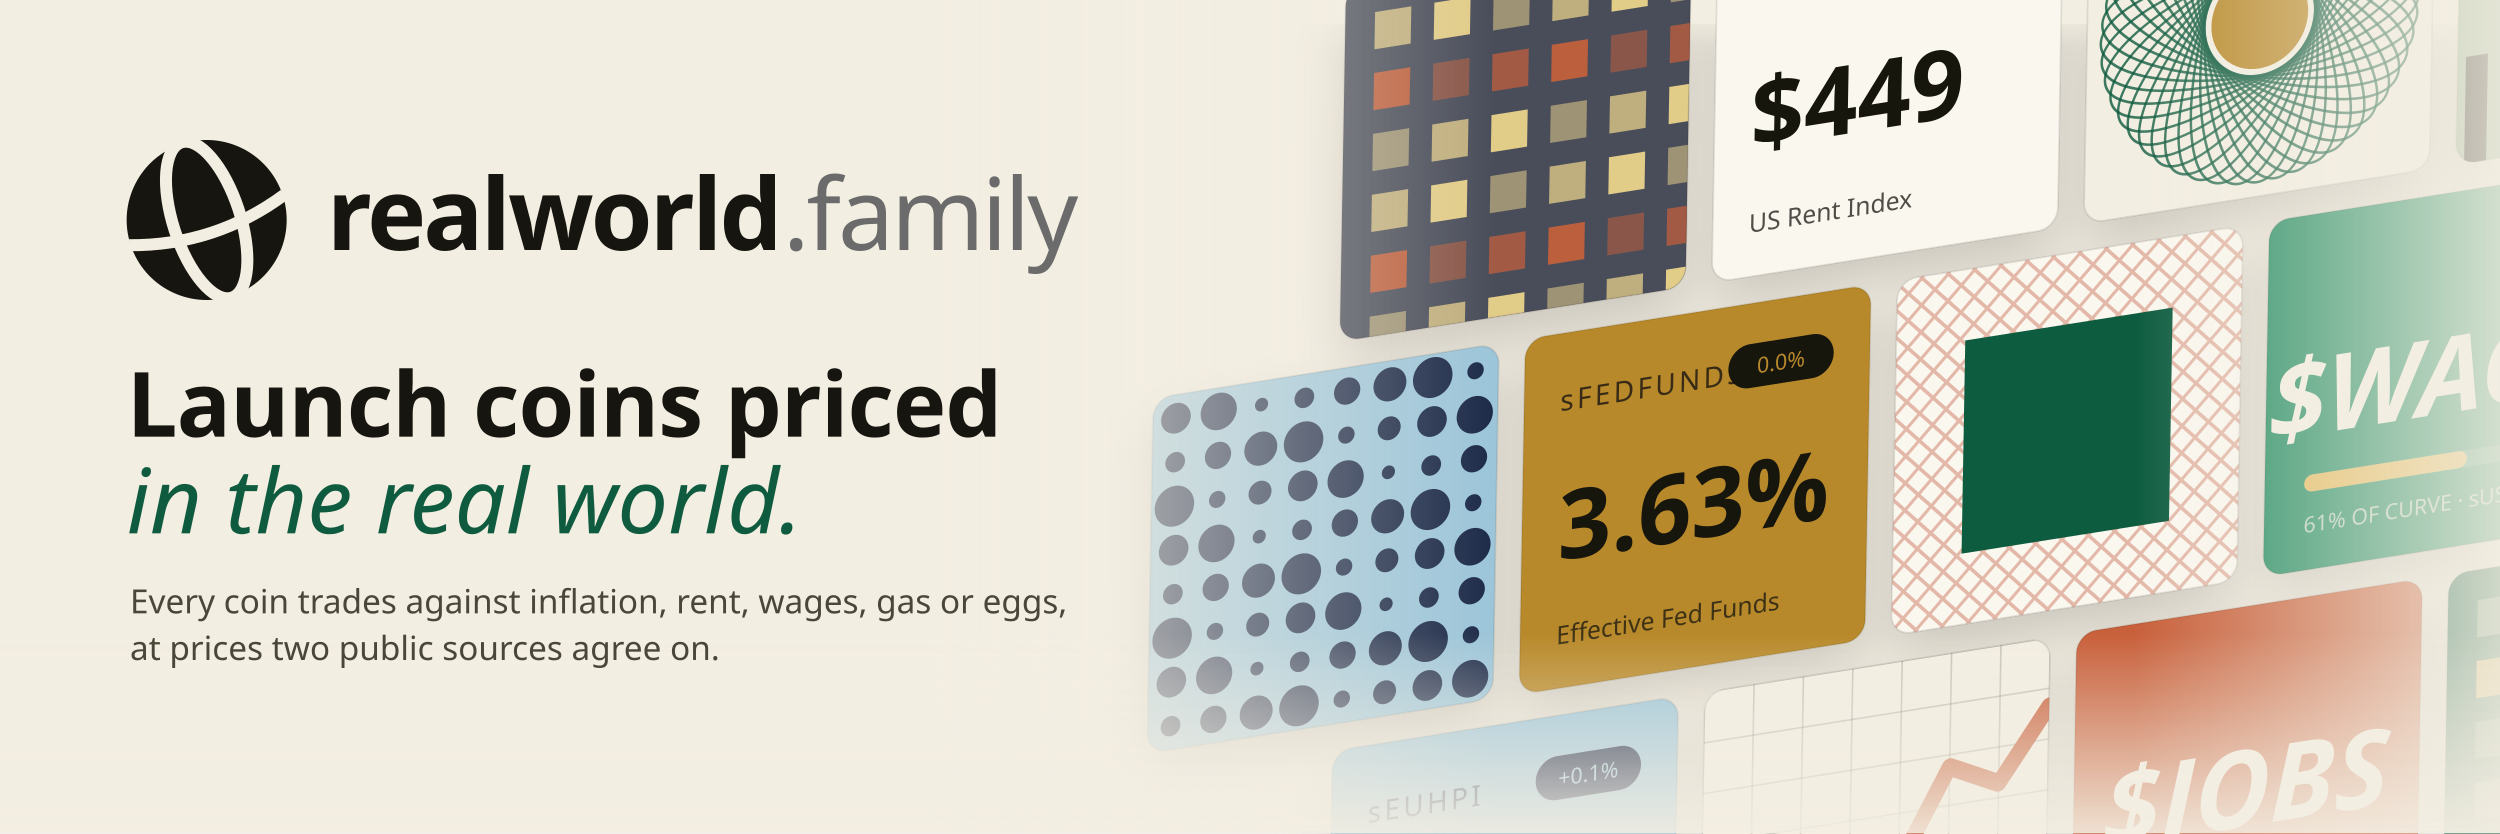
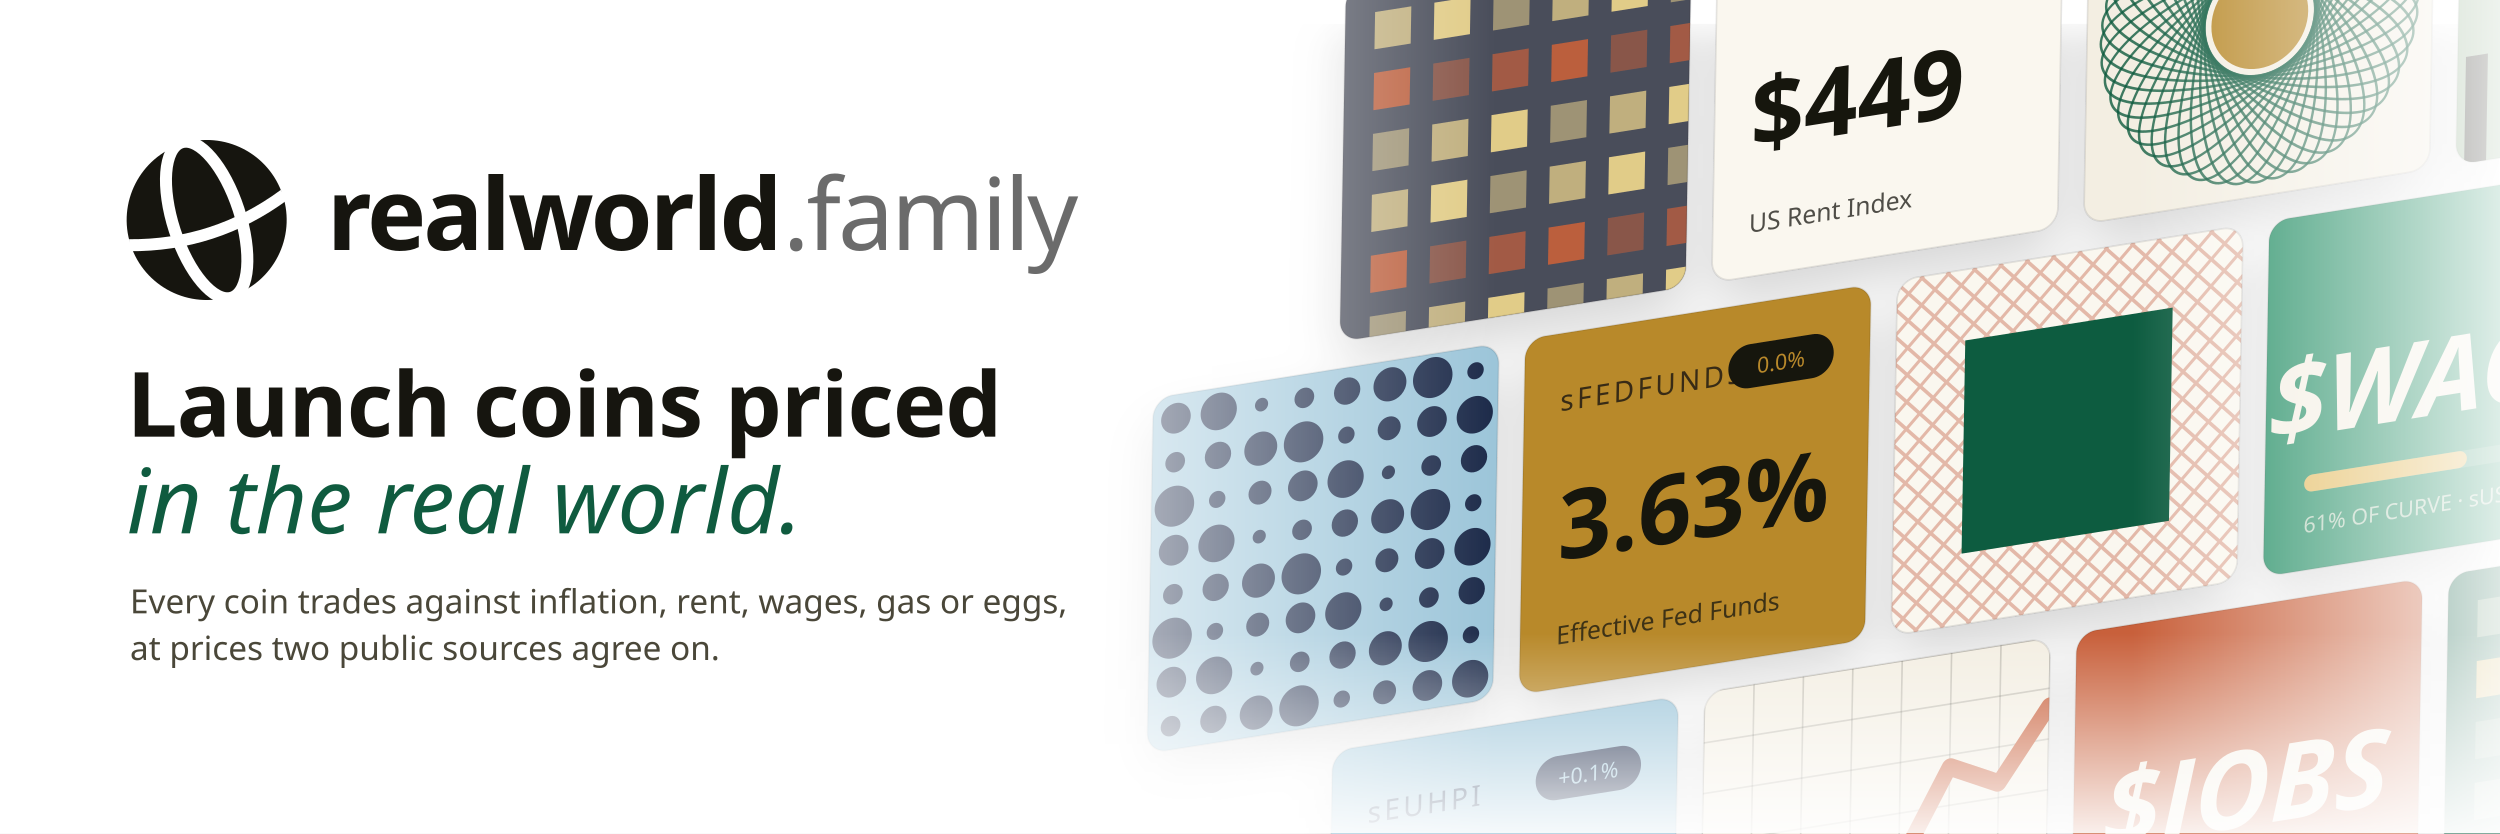
<svg xmlns="http://www.w3.org/2000/svg" width="1500" height="500" viewBox="0 0 1500 500">
  <defs>
    <linearGradient id="fadeL" x1="0" x2="1">
-       <stop offset="0" stop-color="#f3eee2" />
-       <stop offset="0.62" stop-color="#f3eee2" />
-       <stop offset="1" stop-color="#f3eee2" stop-opacity="0" />
+       <stop offset="0" stop-color="#ffffff" />
+       <stop offset="0.62" stop-color="#ffffff" />
+       <stop offset="1" stop-color="#ffffff" stop-opacity="0" />
    </linearGradient>
    <linearGradient id="fadeR" x1="0" x2="1">
-       <stop offset="0" stop-color="#f3eee2" stop-opacity="0" />
-       <stop offset="1" stop-color="#f3eee2" stop-opacity="0.85" />
+       <stop offset="0" stop-color="#ffffff" stop-opacity="0" />
+       <stop offset="1" stop-color="#ffffff" stop-opacity="0.85" />
    </linearGradient>
    <linearGradient id="fadeB" x1="0" y1="0" x2="0" y2="1">
-       <stop offset="0" stop-color="#f3eee2" stop-opacity="0" />
-       <stop offset="1" stop-color="#f3eee2" stop-opacity="0.9" />
+       <stop offset="0" stop-color="#ffffff" stop-opacity="0" />
+       <stop offset="1" stop-color="#ffffff" stop-opacity="0.9" />
    </linearGradient>
    <filter id="soft" x="-10%" y="-10%" width="120%" height="130%">
      <feDropShadow dx="0" dy="14" stdDeviation="16" flood-color="#000" flood-opacity="0.16" />
    </filter>
  </defs>
-   <rect width="1500" height="500" fill="#f3eee2" />
+   <rect width="1500" height="500" fill="#ffffff" />
  <g transform="translate(700 -220) rotate(-9) skewX(-10)" filter="url(#soft)">
    <g transform="translate(0 0)">
      <clipPath id="g1">
        <rect width="210" height="210" rx="12" />
      </clipPath>
      <g clip-path="url(#g1)">
        <rect width="210" height="210" fill="#1b2a4a" />
        <line x1="0" y1="0" x2="0" y2="210" stroke="#9cc5d9" stroke-opacity="0.18" />
        <line x1="30" y1="0" x2="30" y2="210" stroke="#9cc5d9" stroke-opacity="0.18" />
        <line x1="60" y1="0" x2="60" y2="210" stroke="#9cc5d9" stroke-opacity="0.18" />
        <line x1="90" y1="0" x2="90" y2="210" stroke="#9cc5d9" stroke-opacity="0.18" />
        <line x1="120" y1="0" x2="120" y2="210" stroke="#9cc5d9" stroke-opacity="0.18" />
        <line x1="150" y1="0" x2="150" y2="210" stroke="#9cc5d9" stroke-opacity="0.18" />
        <line x1="180" y1="0" x2="180" y2="210" stroke="#9cc5d9" stroke-opacity="0.18" />
        <line x1="210" y1="0" x2="210" y2="210" stroke="#9cc5d9" stroke-opacity="0.18" />
        <line x1="0" y1="0" x2="210" y2="0" stroke="#9cc5d9" stroke-opacity="0.18" />
        <line x1="0" y1="30" x2="210" y2="30" stroke="#9cc5d9" stroke-opacity="0.18" />
        <line x1="0" y1="60" x2="210" y2="60" stroke="#9cc5d9" stroke-opacity="0.18" />
        <line x1="0" y1="90" x2="210" y2="90" stroke="#9cc5d9" stroke-opacity="0.18" />
        <line x1="0" y1="120" x2="210" y2="120" stroke="#9cc5d9" stroke-opacity="0.18" />
        <line x1="0" y1="150" x2="210" y2="150" stroke="#9cc5d9" stroke-opacity="0.18" />
        <line x1="0" y1="180" x2="210" y2="180" stroke="#9cc5d9" stroke-opacity="0.18" />
        <line x1="0" y1="210" x2="210" y2="210" stroke="#9cc5d9" stroke-opacity="0.18" />
        <polyline points="0,192.15 30,129.675 60,156.45 90,102.9 120,120.75 150,67.2 180,81.48 210,40.425" fill="none" stroke="#e2b859" stroke-width="10" stroke-linejoin="round" stroke-linecap="round" />
      </g>
      <rect width="210" height="210" rx="12" fill="none" stroke="#000" stroke-opacity="0.1" />
    </g>
    <g transform="translate(226 0)">
      <clipPath id="g2">
        <rect width="210" height="210" rx="12" />
      </clipPath>
      <g clip-path="url(#g2)">
        <rect width="210" height="210" fill="#f3eee2" />
        <ellipse cx="43.846" cy="30" rx="16" ry="21" fill="#faf7ef" stroke="#b8892a" stroke-width="3" />
        <ellipse cx="91.846" cy="30" rx="16" ry="21" fill="#faf7ef" stroke="#b8892a" stroke-width="3" />
        <ellipse cx="139.846" cy="30" rx="16" ry="21" fill="#faf7ef" stroke="#b8892a" stroke-width="3" />
        <ellipse cx="187.846" cy="30" rx="16" ry="21" fill="#faf7ef" stroke="#b8892a" stroke-width="3" />
        <ellipse cx="67.846" cy="82" rx="16" ry="21" fill="#faf7ef" stroke="#b8892a" stroke-width="3" />
        <ellipse cx="115.846" cy="82" rx="16" ry="21" fill="#faf7ef" stroke="#b8892a" stroke-width="3" />
        <ellipse cx="163.846" cy="82" rx="16" ry="21" fill="#faf7ef" stroke="#b8892a" stroke-width="3" />
        <ellipse cx="211.846" cy="82" rx="16" ry="21" fill="#faf7ef" stroke="#b8892a" stroke-width="3" />
        <ellipse cx="43.846" cy="134" rx="16" ry="21" fill="#faf7ef" stroke="#b8892a" stroke-width="3" />
        <ellipse cx="91.846" cy="134" rx="16" ry="21" fill="#faf7ef" stroke="#b8892a" stroke-width="3" />
        <ellipse cx="139.846" cy="134" rx="16" ry="21" fill="#faf7ef" stroke="#b8892a" stroke-width="3" />
        <ellipse cx="187.846" cy="134" rx="16" ry="21" fill="#faf7ef" stroke="#b8892a" stroke-width="3" />
        <ellipse cx="67.846" cy="186" rx="16" ry="21" fill="#faf7ef" stroke="#b8892a" stroke-width="3" />
        <ellipse cx="115.846" cy="186" rx="16" ry="21" fill="#faf7ef" stroke="#b8892a" stroke-width="3" />
        <ellipse cx="163.846" cy="186" rx="16" ry="21" fill="#faf7ef" stroke="#b8892a" stroke-width="3" />
        <ellipse cx="211.846" cy="186" rx="16" ry="21" fill="#faf7ef" stroke="#b8892a" stroke-width="3" />
      </g>
      <rect width="210" height="210" rx="12" fill="none" stroke="#000" stroke-opacity="0.1" />
    </g>
    <g transform="translate(452 0)">
      <clipPath id="g3">
        <rect width="210" height="210" rx="12" />
      </clipPath>
      <g clip-path="url(#g3)">
        <rect width="210" height="210" fill="#16150f" />
        <text x="22" y="46" font-family="IBM Plex Mono" font-size="17" letter-spacing="2" fill="#f3eee2" opacity="0.8">sUSEGGS</text>
        <text x="22" y="134.4" font-family="Fraunces" font-size="56.7" font-weight="600" fill="#f3eee2">$2.27</text>
        <text x="22" y="184" font-family="IBM Plex Sans" font-size="15" fill="#f3eee2" opacity="0.75">US Eggs, per dozen</text>
        <rect x="124" y="24" width="64" height="26" rx="13" fill="#1f8a5f" />
        <text x="156" y="42" text-anchor="middle" font-family="IBM Plex Mono" font-size="13" font-weight="500" fill="#16150f">+3.8%</text>
      </g>
      <rect width="210" height="210" rx="12" fill="none" stroke="#000" stroke-opacity="0.1" />
    </g>
    <g transform="translate(678 0)">
      <clipPath id="g4">
        <rect width="210" height="210" rx="12" />
      </clipPath>
      <g clip-path="url(#g4)">
        <rect width="210" height="210" fill="#c8603a" />
        <line x1="-210" y1="0" x2="0" y2="210" stroke="#e3b8a8" stroke-width="9" />
        <line x1="-188" y1="0" x2="22" y2="210" stroke="#e3b8a8" stroke-width="9" />
        <line x1="-166" y1="0" x2="44" y2="210" stroke="#e3b8a8" stroke-width="9" />
        <line x1="-144" y1="0" x2="66" y2="210" stroke="#e3b8a8" stroke-width="9" />
        <line x1="-122" y1="0" x2="88" y2="210" stroke="#e3b8a8" stroke-width="9" />
        <line x1="-100" y1="0" x2="110" y2="210" stroke="#e3b8a8" stroke-width="9" />
        <line x1="-78" y1="0" x2="132" y2="210" stroke="#e3b8a8" stroke-width="9" />
        <line x1="-56" y1="0" x2="154" y2="210" stroke="#e3b8a8" stroke-width="9" />
        <line x1="-34" y1="0" x2="176" y2="210" stroke="#e3b8a8" stroke-width="9" />
        <line x1="-12" y1="0" x2="198" y2="210" stroke="#e3b8a8" stroke-width="9" />
        <line x1="10" y1="0" x2="220" y2="210" stroke="#e3b8a8" stroke-width="9" />
        <line x1="32" y1="0" x2="242" y2="210" stroke="#e3b8a8" stroke-width="9" />
        <line x1="54" y1="0" x2="264" y2="210" stroke="#e3b8a8" stroke-width="9" />
        <line x1="76" y1="0" x2="286" y2="210" stroke="#e3b8a8" stroke-width="9" />
        <line x1="98" y1="0" x2="308" y2="210" stroke="#e3b8a8" stroke-width="9" />
        <line x1="120" y1="0" x2="330" y2="210" stroke="#e3b8a8" stroke-width="9" />
        <line x1="142" y1="0" x2="352" y2="210" stroke="#e3b8a8" stroke-width="9" />
        <line x1="164" y1="0" x2="374" y2="210" stroke="#e3b8a8" stroke-width="9" />
        <line x1="186" y1="0" x2="396" y2="210" stroke="#e3b8a8" stroke-width="9" />
        <line x1="208" y1="0" x2="418" y2="210" stroke="#e3b8a8" stroke-width="9" />
        <line x1="230" y1="0" x2="440" y2="210" stroke="#e3b8a8" stroke-width="9" />
        <line x1="252" y1="0" x2="462" y2="210" stroke="#e3b8a8" stroke-width="9" />
        <line x1="274" y1="0" x2="484" y2="210" stroke="#e3b8a8" stroke-width="9" />
        <line x1="296" y1="0" x2="506" y2="210" stroke="#e3b8a8" stroke-width="9" />
        <line x1="318" y1="0" x2="528" y2="210" stroke="#e3b8a8" stroke-width="9" />
        <line x1="340" y1="0" x2="550" y2="210" stroke="#e3b8a8" stroke-width="9" />
        <line x1="362" y1="0" x2="572" y2="210" stroke="#e3b8a8" stroke-width="9" />
        <line x1="384" y1="0" x2="594" y2="210" stroke="#e3b8a8" stroke-width="9" />
        <line x1="406" y1="0" x2="616" y2="210" stroke="#e3b8a8" stroke-width="9" />
        <circle cx="147" cy="73.5" r="42" fill="#16150f" />
      </g>
      <rect width="210" height="210" rx="12" fill="none" stroke="#000" stroke-opacity="0.1" />
    </g>
    <g transform="translate(904 0)">
      <clipPath id="g5">
        <rect width="210" height="210" rx="12" />
      </clipPath>
      <g clip-path="url(#g5)">
        <rect width="210" height="210" fill="#e2b859" />
        <text x="105" y="130.2" text-anchor="middle" font-family="Fraunces" font-size="63" font-weight="600" font-style="italic" fill="#16150f">$EGGS</text>
        <rect x="24" y="154" width="162" height="10" rx="5" fill="#16150f" opacity="0.2" />
        <rect x="24" y="154" width="134.46" height="10" rx="5" fill="#0f5b3f" />
        <text x="24" y="188" font-family="IBM Plex Mono" font-size="13" fill="#16150f" opacity="0.7">83% OF CURVE · sUSEGGS</text>
      </g>
      <rect width="210" height="210" rx="12" fill="none" stroke="#000" stroke-opacity="0.1" />
    </g>
    <g transform="translate(113 226)">
      <clipPath id="g6">
        <rect width="210" height="210" rx="12" />
      </clipPath>
      <g clip-path="url(#g6)">
        <rect width="210" height="210" fill="#4a4d5a" />
        <rect x="18" y="18" width="22" height="22" fill="#f2d98d" opacity="0.7" />
        <rect x="54" y="18" width="22" height="22" fill="#f2d98d" opacity="0.9" />
        <rect x="90" y="18" width="22" height="22" fill="#f2d98d" opacity="0.5" />
        <rect x="126" y="18" width="22" height="22" fill="#f2d98d" opacity="0.7" />
        <rect x="162" y="18" width="22" height="22" fill="#f2d98d" opacity="0.9" />
        <rect x="198" y="18" width="22" height="22" fill="#f2d98d" opacity="0.5" />
        <rect x="18" y="54" width="22" height="22" fill="#c8603a" opacity="0.9" />
        <rect x="54" y="54" width="22" height="22" fill="#c8603a" opacity="0.5" />
        <rect x="90" y="54" width="22" height="22" fill="#c8603a" opacity="0.7" />
        <rect x="126" y="54" width="22" height="22" fill="#c8603a" opacity="0.9" />
        <rect x="162" y="54" width="22" height="22" fill="#c8603a" opacity="0.5" />
        <rect x="198" y="54" width="22" height="22" fill="#c8603a" opacity="0.7" />
        <rect x="18" y="90" width="22" height="22" fill="#f2d98d" opacity="0.5" />
        <rect x="54" y="90" width="22" height="22" fill="#f2d98d" opacity="0.7" />
        <rect x="90" y="90" width="22" height="22" fill="#f2d98d" opacity="0.9" />
        <rect x="126" y="90" width="22" height="22" fill="#f2d98d" opacity="0.5" />
        <rect x="162" y="90" width="22" height="22" fill="#f2d98d" opacity="0.7" />
        <rect x="198" y="90" width="22" height="22" fill="#f2d98d" opacity="0.9" />
        <rect x="18" y="126" width="22" height="22" fill="#f2d98d" opacity="0.7" />
        <rect x="54" y="126" width="22" height="22" fill="#f2d98d" opacity="0.9" />
        <rect x="90" y="126" width="22" height="22" fill="#f2d98d" opacity="0.5" />
        <rect x="126" y="126" width="22" height="22" fill="#f2d98d" opacity="0.7" />
        <rect x="162" y="126" width="22" height="22" fill="#f2d98d" opacity="0.9" />
        <rect x="198" y="126" width="22" height="22" fill="#f2d98d" opacity="0.5" />
        <rect x="18" y="162" width="22" height="22" fill="#c8603a" opacity="0.9" />
        <rect x="54" y="162" width="22" height="22" fill="#c8603a" opacity="0.5" />
        <rect x="90" y="162" width="22" height="22" fill="#c8603a" opacity="0.7" />
        <rect x="126" y="162" width="22" height="22" fill="#c8603a" opacity="0.9" />
        <rect x="162" y="162" width="22" height="22" fill="#c8603a" opacity="0.5" />
        <rect x="198" y="162" width="22" height="22" fill="#c8603a" opacity="0.7" />
        <rect x="18" y="198" width="22" height="22" fill="#f2d98d" opacity="0.5" />
        <rect x="54" y="198" width="22" height="22" fill="#f2d98d" opacity="0.7" />
        <rect x="90" y="198" width="22" height="22" fill="#f2d98d" opacity="0.9" />
        <rect x="126" y="198" width="22" height="22" fill="#f2d98d" opacity="0.5" />
        <rect x="162" y="198" width="22" height="22" fill="#f2d98d" opacity="0.7" />
        <rect x="198" y="198" width="22" height="22" fill="#f2d98d" opacity="0.9" />
      </g>
      <rect width="210" height="210" rx="12" fill="none" stroke="#000" stroke-opacity="0.1" />
    </g>
    <g transform="translate(339 226)">
      <clipPath id="g7">
        <rect width="210" height="210" rx="12" />
      </clipPath>
      <g clip-path="url(#g7)">
        <rect width="210" height="210" fill="#faf7ef" />
        <text x="22" y="46" font-family="IBM Plex Mono" font-size="17" letter-spacing="2" fill="#16150f" opacity="0.8">sUSRENT</text>
        <text x="22" y="134.4" font-family="Fraunces" font-size="56.7" font-weight="600" fill="#16150f">$449</text>
        <text x="22" y="184" font-family="IBM Plex Sans" font-size="15" fill="#16150f" opacity="0.75">US Rent Index</text>
        <rect x="124" y="24" width="64" height="26" rx="13" fill="#c8603a" />
        <text x="156" y="42" text-anchor="middle" font-family="IBM Plex Mono" font-size="13" font-weight="500" fill="#faf7ef">+0.4%</text>
      </g>
      <rect width="210" height="210" rx="12" fill="none" stroke="#000" stroke-opacity="0.1" />
    </g>
    <g transform="translate(565 226)">
      <clipPath id="g8">
        <rect width="210" height="210" rx="12" />
      </clipPath>
      <g clip-path="url(#g8)">
        <rect width="210" height="210" fill="#f3eee2" />
        <ellipse cx="105" cy="105" rx="96.6" ry="33.6" fill="none" stroke="#0f5b3f" stroke-width="1.5" transform="rotate(0 105 105)" opacity="0.8" />
        <ellipse cx="105" cy="105" rx="96.6" ry="33.6" fill="none" stroke="#0f5b3f" stroke-width="1.5" transform="rotate(7.5 105 105)" opacity="0.8" />
        <ellipse cx="105" cy="105" rx="96.6" ry="33.6" fill="none" stroke="#0f5b3f" stroke-width="1.5" transform="rotate(15 105 105)" opacity="0.8" />
        <ellipse cx="105" cy="105" rx="96.6" ry="33.6" fill="none" stroke="#0f5b3f" stroke-width="1.5" transform="rotate(22.5 105 105)" opacity="0.8" />
        <ellipse cx="105" cy="105" rx="96.6" ry="33.6" fill="none" stroke="#0f5b3f" stroke-width="1.5" transform="rotate(30 105 105)" opacity="0.8" />
        <ellipse cx="105" cy="105" rx="96.6" ry="33.6" fill="none" stroke="#0f5b3f" stroke-width="1.5" transform="rotate(37.5 105 105)" opacity="0.8" />
        <ellipse cx="105" cy="105" rx="96.6" ry="33.6" fill="none" stroke="#0f5b3f" stroke-width="1.5" transform="rotate(45 105 105)" opacity="0.8" />
        <ellipse cx="105" cy="105" rx="96.6" ry="33.6" fill="none" stroke="#0f5b3f" stroke-width="1.5" transform="rotate(52.5 105 105)" opacity="0.8" />
        <ellipse cx="105" cy="105" rx="96.6" ry="33.6" fill="none" stroke="#0f5b3f" stroke-width="1.5" transform="rotate(60 105 105)" opacity="0.8" />
        <ellipse cx="105" cy="105" rx="96.6" ry="33.6" fill="none" stroke="#0f5b3f" stroke-width="1.5" transform="rotate(67.5 105 105)" opacity="0.8" />
        <ellipse cx="105" cy="105" rx="96.6" ry="33.6" fill="none" stroke="#0f5b3f" stroke-width="1.5" transform="rotate(75 105 105)" opacity="0.8" />
        <ellipse cx="105" cy="105" rx="96.6" ry="33.6" fill="none" stroke="#0f5b3f" stroke-width="1.5" transform="rotate(82.5 105 105)" opacity="0.8" />
        <ellipse cx="105" cy="105" rx="96.6" ry="33.6" fill="none" stroke="#0f5b3f" stroke-width="1.5" transform="rotate(90 105 105)" opacity="0.8" />
        <ellipse cx="105" cy="105" rx="96.6" ry="33.6" fill="none" stroke="#0f5b3f" stroke-width="1.5" transform="rotate(97.5 105 105)" opacity="0.8" />
        <ellipse cx="105" cy="105" rx="96.6" ry="33.6" fill="none" stroke="#0f5b3f" stroke-width="1.5" transform="rotate(105 105 105)" opacity="0.8" />
        <ellipse cx="105" cy="105" rx="96.6" ry="33.6" fill="none" stroke="#0f5b3f" stroke-width="1.5" transform="rotate(112.5 105 105)" opacity="0.8" />
        <ellipse cx="105" cy="105" rx="96.6" ry="33.6" fill="none" stroke="#0f5b3f" stroke-width="1.5" transform="rotate(120 105 105)" opacity="0.8" />
        <ellipse cx="105" cy="105" rx="96.6" ry="33.6" fill="none" stroke="#0f5b3f" stroke-width="1.5" transform="rotate(127.5 105 105)" opacity="0.8" />
        <ellipse cx="105" cy="105" rx="96.6" ry="33.6" fill="none" stroke="#0f5b3f" stroke-width="1.5" transform="rotate(135 105 105)" opacity="0.8" />
        <ellipse cx="105" cy="105" rx="96.6" ry="33.6" fill="none" stroke="#0f5b3f" stroke-width="1.5" transform="rotate(142.5 105 105)" opacity="0.8" />
        <ellipse cx="105" cy="105" rx="96.6" ry="33.6" fill="none" stroke="#0f5b3f" stroke-width="1.5" transform="rotate(150 105 105)" opacity="0.8" />
        <ellipse cx="105" cy="105" rx="96.6" ry="33.6" fill="none" stroke="#0f5b3f" stroke-width="1.5" transform="rotate(157.5 105 105)" opacity="0.8" />
        <ellipse cx="105" cy="105" rx="96.6" ry="33.6" fill="none" stroke="#0f5b3f" stroke-width="1.5" transform="rotate(165 105 105)" opacity="0.8" />
        <ellipse cx="105" cy="105" rx="96.6" ry="33.6" fill="none" stroke="#0f5b3f" stroke-width="1.5" transform="rotate(172.5 105 105)" opacity="0.8" />
        <circle cx="105" cy="105" r="29.4" fill="#b8892a" />
      </g>
      <rect width="210" height="210" rx="12" fill="none" stroke="#000" stroke-opacity="0.1" />
    </g>
    <g transform="translate(791 226)">
      <clipPath id="g9">
        <rect width="210" height="210" rx="12" />
      </clipPath>
      <g clip-path="url(#g9)">
        <rect width="210" height="210" fill="#8fae8b" />
        <rect x="5" y="147" width="13.333" height="63" fill="#16150f" />
        <rect x="28.333" y="94.5" width="13.333" height="115.5" fill="#16150f" />
        <rect x="51.667" y="126" width="13.333" height="84" fill="#16150f" />
        <rect x="75" y="63" width="13.333" height="147" fill="#16150f" />
        <rect x="98.333" y="105" width="13.333" height="105" fill="#16150f" />
        <rect x="121.667" y="21" width="13.333" height="189" fill="#16150f" />
        <rect x="145" y="73.5" width="13.333" height="136.5" fill="#16150f" />
        <rect x="168.333" y="42" width="13.333" height="168" fill="#16150f" />
        <rect x="191.667" y="10.5" width="13.333" height="199.5" fill="#faf7ef" />
      </g>
      <rect width="210" height="210" rx="12" fill="none" stroke="#000" stroke-opacity="0.1" />
    </g>
    <g transform="translate(1017 226)">
      <clipPath id="g10">
        <rect width="210" height="210" rx="12" />
      </clipPath>
      <g clip-path="url(#g10)">
        <rect width="210" height="210" fill="#1b2a4a" />
        <text x="105" y="130.2" text-anchor="middle" font-family="Fraunces" font-size="63" font-weight="600" font-style="italic" fill="#f3eee2">$GAS</text>
        <rect x="24" y="154" width="162" height="10" rx="5" fill="#f3eee2" opacity="0.2" />
        <rect x="24" y="154" width="43.74" height="10" rx="5" fill="#e2b859" />
        <text x="24" y="188" font-family="IBM Plex Mono" font-size="13" fill="#f3eee2" opacity="0.7">27% OF CURVE · sUSGAS</text>
      </g>
      <rect width="210" height="210" rx="12" fill="none" stroke="#000" stroke-opacity="0.1" />
    </g>
    <g transform="translate(0 452)">
      <clipPath id="g11">
        <rect width="210" height="210" rx="12" />
      </clipPath>
      <g clip-path="url(#g11)">
        <rect width="210" height="210" fill="#9cc5d9" />
        <circle cx="14" cy="14" r="9" fill="#1b2a4a" />
        <circle cx="40" cy="14" r="11" fill="#1b2a4a" />
        <circle cx="66" cy="14" r="4" fill="#1b2a4a" />
        <circle cx="92" cy="14" r="6" fill="#1b2a4a" />
        <circle cx="118" cy="14" r="8" fill="#1b2a4a" />
        <circle cx="144" cy="14" r="10" fill="#1b2a4a" />
        <circle cx="170" cy="14" r="12" fill="#1b2a4a" />
        <circle cx="196" cy="14" r="5" fill="#1b2a4a" />
        <circle cx="14" cy="40" r="6" fill="#1b2a4a" />
        <circle cx="40" cy="40" r="8" fill="#1b2a4a" />
        <circle cx="66" cy="40" r="10" fill="#1b2a4a" />
        <circle cx="92" cy="40" r="12" fill="#1b2a4a" />
        <circle cx="118" cy="40" r="5" fill="#1b2a4a" />
        <circle cx="144" cy="40" r="7" fill="#1b2a4a" />
        <circle cx="170" cy="40" r="9" fill="#1b2a4a" />
        <circle cx="196" cy="40" r="11" fill="#1b2a4a" />
        <circle cx="14" cy="66" r="12" fill="#1b2a4a" />
        <circle cx="40" cy="66" r="5" fill="#1b2a4a" />
        <circle cx="66" cy="66" r="7" fill="#1b2a4a" />
        <circle cx="92" cy="66" r="9" fill="#1b2a4a" />
        <circle cx="118" cy="66" r="11" fill="#1b2a4a" />
        <circle cx="144" cy="66" r="4" fill="#1b2a4a" />
        <circle cx="170" cy="66" r="6" fill="#1b2a4a" />
        <circle cx="196" cy="66" r="8" fill="#1b2a4a" />
        <circle cx="14" cy="92" r="9" fill="#1b2a4a" />
        <circle cx="40" cy="92" r="11" fill="#1b2a4a" />
        <circle cx="66" cy="92" r="4" fill="#1b2a4a" />
        <circle cx="92" cy="92" r="6" fill="#1b2a4a" />
        <circle cx="118" cy="92" r="8" fill="#1b2a4a" />
        <circle cx="144" cy="92" r="10" fill="#1b2a4a" />
        <circle cx="170" cy="92" r="12" fill="#1b2a4a" />
        <circle cx="196" cy="92" r="5" fill="#1b2a4a" />
        <circle cx="14" cy="118" r="6" fill="#1b2a4a" />
        <circle cx="40" cy="118" r="8" fill="#1b2a4a" />
        <circle cx="66" cy="118" r="10" fill="#1b2a4a" />
        <circle cx="92" cy="118" r="12" fill="#1b2a4a" />
        <circle cx="118" cy="118" r="5" fill="#1b2a4a" />
        <circle cx="144" cy="118" r="7" fill="#1b2a4a" />
        <circle cx="170" cy="118" r="9" fill="#1b2a4a" />
        <circle cx="196" cy="118" r="11" fill="#1b2a4a" />
        <circle cx="14" cy="144" r="12" fill="#1b2a4a" />
        <circle cx="40" cy="144" r="5" fill="#1b2a4a" />
        <circle cx="66" cy="144" r="7" fill="#1b2a4a" />
        <circle cx="92" cy="144" r="9" fill="#1b2a4a" />
        <circle cx="118" cy="144" r="11" fill="#1b2a4a" />
        <circle cx="144" cy="144" r="4" fill="#1b2a4a" />
        <circle cx="170" cy="144" r="6" fill="#1b2a4a" />
        <circle cx="196" cy="144" r="8" fill="#1b2a4a" />
        <circle cx="14" cy="170" r="9" fill="#1b2a4a" />
        <circle cx="40" cy="170" r="11" fill="#1b2a4a" />
        <circle cx="66" cy="170" r="4" fill="#1b2a4a" />
        <circle cx="92" cy="170" r="6" fill="#1b2a4a" />
        <circle cx="118" cy="170" r="8" fill="#1b2a4a" />
        <circle cx="144" cy="170" r="10" fill="#1b2a4a" />
        <circle cx="170" cy="170" r="12" fill="#1b2a4a" />
        <circle cx="196" cy="170" r="5" fill="#1b2a4a" />
        <circle cx="14" cy="196" r="6" fill="#1b2a4a" />
        <circle cx="40" cy="196" r="8" fill="#1b2a4a" />
        <circle cx="66" cy="196" r="10" fill="#1b2a4a" />
        <circle cx="92" cy="196" r="12" fill="#1b2a4a" />
        <circle cx="118" cy="196" r="5" fill="#1b2a4a" />
        <circle cx="144" cy="196" r="7" fill="#1b2a4a" />
        <circle cx="170" cy="196" r="9" fill="#1b2a4a" />
        <circle cx="196" cy="196" r="11" fill="#1b2a4a" />
      </g>
      <rect width="210" height="210" rx="12" fill="none" stroke="#000" stroke-opacity="0.1" />
    </g>
    <g transform="translate(226 452)">
      <clipPath id="g12">
        <rect width="210" height="210" rx="12" />
      </clipPath>
      <g clip-path="url(#g12)">
        <rect width="210" height="210" fill="#b8892a" />
        <text x="22" y="46" font-family="IBM Plex Mono" font-size="17" letter-spacing="2" fill="#16150f" opacity="0.8">sFEDFUNDS</text>
        <text x="22" y="134.4" font-family="Fraunces" font-size="56.7" font-weight="600" fill="#16150f">3.63%</text>
        <text x="22" y="184" font-family="IBM Plex Sans" font-size="15" fill="#16150f" opacity="0.75">Effective Fed Funds</text>
        <rect x="124" y="24" width="64" height="26" rx="13" fill="#16150f" />
        <text x="156" y="42" text-anchor="middle" font-family="IBM Plex Mono" font-size="13" font-weight="500" fill="#b8892a">0.0%</text>
      </g>
      <rect width="210" height="210" rx="12" fill="none" stroke="#000" stroke-opacity="0.1" />
    </g>
    <g transform="translate(452 452)">
      <clipPath id="g13">
        <rect width="210" height="210" rx="12" />
      </clipPath>
      <g clip-path="url(#g13)">
        <rect width="210" height="210" fill="#faf7ef" />
        <line x1="-210" y1="0" x2="0" y2="210" stroke="#e3b8a8" stroke-width="2" />
        <line x1="0" y1="0" x2="-210" y2="210" stroke="#e3b8a8" stroke-width="2" />
        <line x1="-194" y1="0" x2="16" y2="210" stroke="#e3b8a8" stroke-width="2" />
        <line x1="16" y1="0" x2="-194" y2="210" stroke="#e3b8a8" stroke-width="2" />
        <line x1="-178" y1="0" x2="32" y2="210" stroke="#e3b8a8" stroke-width="2" />
        <line x1="32" y1="0" x2="-178" y2="210" stroke="#e3b8a8" stroke-width="2" />
        <line x1="-162" y1="0" x2="48" y2="210" stroke="#e3b8a8" stroke-width="2" />
        <line x1="48" y1="0" x2="-162" y2="210" stroke="#e3b8a8" stroke-width="2" />
        <line x1="-146" y1="0" x2="64" y2="210" stroke="#e3b8a8" stroke-width="2" />
        <line x1="64" y1="0" x2="-146" y2="210" stroke="#e3b8a8" stroke-width="2" />
        <line x1="-130" y1="0" x2="80" y2="210" stroke="#e3b8a8" stroke-width="2" />
        <line x1="80" y1="0" x2="-130" y2="210" stroke="#e3b8a8" stroke-width="2" />
        <line x1="-114" y1="0" x2="96" y2="210" stroke="#e3b8a8" stroke-width="2" />
        <line x1="96" y1="0" x2="-114" y2="210" stroke="#e3b8a8" stroke-width="2" />
        <line x1="-98" y1="0" x2="112" y2="210" stroke="#e3b8a8" stroke-width="2" />
        <line x1="112" y1="0" x2="-98" y2="210" stroke="#e3b8a8" stroke-width="2" />
        <line x1="-82" y1="0" x2="128" y2="210" stroke="#e3b8a8" stroke-width="2" />
        <line x1="128" y1="0" x2="-82" y2="210" stroke="#e3b8a8" stroke-width="2" />
        <line x1="-66" y1="0" x2="144" y2="210" stroke="#e3b8a8" stroke-width="2" />
        <line x1="144" y1="0" x2="-66" y2="210" stroke="#e3b8a8" stroke-width="2" />
        <line x1="-50" y1="0" x2="160" y2="210" stroke="#e3b8a8" stroke-width="2" />
        <line x1="160" y1="0" x2="-50" y2="210" stroke="#e3b8a8" stroke-width="2" />
        <line x1="-34" y1="0" x2="176" y2="210" stroke="#e3b8a8" stroke-width="2" />
        <line x1="176" y1="0" x2="-34" y2="210" stroke="#e3b8a8" stroke-width="2" />
        <line x1="-18" y1="0" x2="192" y2="210" stroke="#e3b8a8" stroke-width="2" />
        <line x1="192" y1="0" x2="-18" y2="210" stroke="#e3b8a8" stroke-width="2" />
        <line x1="-2" y1="0" x2="208" y2="210" stroke="#e3b8a8" stroke-width="2" />
        <line x1="208" y1="0" x2="-2" y2="210" stroke="#e3b8a8" stroke-width="2" />
        <line x1="14" y1="0" x2="224" y2="210" stroke="#e3b8a8" stroke-width="2" />
        <line x1="224" y1="0" x2="14" y2="210" stroke="#e3b8a8" stroke-width="2" />
        <line x1="30" y1="0" x2="240" y2="210" stroke="#e3b8a8" stroke-width="2" />
        <line x1="240" y1="0" x2="30" y2="210" stroke="#e3b8a8" stroke-width="2" />
        <line x1="46" y1="0" x2="256" y2="210" stroke="#e3b8a8" stroke-width="2" />
        <line x1="256" y1="0" x2="46" y2="210" stroke="#e3b8a8" stroke-width="2" />
        <line x1="62" y1="0" x2="272" y2="210" stroke="#e3b8a8" stroke-width="2" />
        <line x1="272" y1="0" x2="62" y2="210" stroke="#e3b8a8" stroke-width="2" />
        <line x1="78" y1="0" x2="288" y2="210" stroke="#e3b8a8" stroke-width="2" />
        <line x1="288" y1="0" x2="78" y2="210" stroke="#e3b8a8" stroke-width="2" />
        <line x1="94" y1="0" x2="304" y2="210" stroke="#e3b8a8" stroke-width="2" />
        <line x1="304" y1="0" x2="94" y2="210" stroke="#e3b8a8" stroke-width="2" />
        <line x1="110" y1="0" x2="320" y2="210" stroke="#e3b8a8" stroke-width="2" />
        <line x1="320" y1="0" x2="110" y2="210" stroke="#e3b8a8" stroke-width="2" />
        <line x1="126" y1="0" x2="336" y2="210" stroke="#e3b8a8" stroke-width="2" />
        <line x1="336" y1="0" x2="126" y2="210" stroke="#e3b8a8" stroke-width="2" />
        <line x1="142" y1="0" x2="352" y2="210" stroke="#e3b8a8" stroke-width="2" />
        <line x1="352" y1="0" x2="142" y2="210" stroke="#e3b8a8" stroke-width="2" />
        <line x1="158" y1="0" x2="368" y2="210" stroke="#e3b8a8" stroke-width="2" />
        <line x1="368" y1="0" x2="158" y2="210" stroke="#e3b8a8" stroke-width="2" />
        <line x1="174" y1="0" x2="384" y2="210" stroke="#e3b8a8" stroke-width="2" />
        <line x1="384" y1="0" x2="174" y2="210" stroke="#e3b8a8" stroke-width="2" />
        <line x1="190" y1="0" x2="400" y2="210" stroke="#e3b8a8" stroke-width="2" />
        <line x1="400" y1="0" x2="190" y2="210" stroke="#e3b8a8" stroke-width="2" />
        <line x1="206" y1="0" x2="416" y2="210" stroke="#e3b8a8" stroke-width="2" />
        <line x1="416" y1="0" x2="206" y2="210" stroke="#e3b8a8" stroke-width="2" />
        <line x1="222" y1="0" x2="432" y2="210" stroke="#e3b8a8" stroke-width="2" />
        <line x1="432" y1="0" x2="222" y2="210" stroke="#e3b8a8" stroke-width="2" />
        <line x1="238" y1="0" x2="448" y2="210" stroke="#e3b8a8" stroke-width="2" />
        <line x1="448" y1="0" x2="238" y2="210" stroke="#e3b8a8" stroke-width="2" />
        <line x1="254" y1="0" x2="464" y2="210" stroke="#e3b8a8" stroke-width="2" />
        <line x1="464" y1="0" x2="254" y2="210" stroke="#e3b8a8" stroke-width="2" />
        <line x1="270" y1="0" x2="480" y2="210" stroke="#e3b8a8" stroke-width="2" />
        <line x1="480" y1="0" x2="270" y2="210" stroke="#e3b8a8" stroke-width="2" />
        <line x1="286" y1="0" x2="496" y2="210" stroke="#e3b8a8" stroke-width="2" />
        <line x1="496" y1="0" x2="286" y2="210" stroke="#e3b8a8" stroke-width="2" />
        <line x1="302" y1="0" x2="512" y2="210" stroke="#e3b8a8" stroke-width="2" />
        <line x1="512" y1="0" x2="302" y2="210" stroke="#e3b8a8" stroke-width="2" />
        <line x1="318" y1="0" x2="528" y2="210" stroke="#e3b8a8" stroke-width="2" />
        <line x1="528" y1="0" x2="318" y2="210" stroke="#e3b8a8" stroke-width="2" />
        <line x1="334" y1="0" x2="544" y2="210" stroke="#e3b8a8" stroke-width="2" />
        <line x1="544" y1="0" x2="334" y2="210" stroke="#e3b8a8" stroke-width="2" />
        <line x1="350" y1="0" x2="560" y2="210" stroke="#e3b8a8" stroke-width="2" />
        <line x1="560" y1="0" x2="350" y2="210" stroke="#e3b8a8" stroke-width="2" />
        <line x1="366" y1="0" x2="576" y2="210" stroke="#e3b8a8" stroke-width="2" />
        <line x1="576" y1="0" x2="366" y2="210" stroke="#e3b8a8" stroke-width="2" />
        <line x1="382" y1="0" x2="592" y2="210" stroke="#e3b8a8" stroke-width="2" />
        <line x1="592" y1="0" x2="382" y2="210" stroke="#e3b8a8" stroke-width="2" />
        <line x1="398" y1="0" x2="608" y2="210" stroke="#e3b8a8" stroke-width="2" />
        <line x1="608" y1="0" x2="398" y2="210" stroke="#e3b8a8" stroke-width="2" />
        <line x1="414" y1="0" x2="624" y2="210" stroke="#e3b8a8" stroke-width="2" />
        <line x1="624" y1="0" x2="414" y2="210" stroke="#e3b8a8" stroke-width="2" />
        <rect x="42" y="42" width="126" height="126" fill="#0f5b3f" />
      </g>
      <rect width="210" height="210" rx="12" fill="none" stroke="#000" stroke-opacity="0.1" />
    </g>
    <g transform="translate(678 452)">
      <clipPath id="g14">
        <rect width="210" height="210" rx="12" />
      </clipPath>
      <g clip-path="url(#g14)">
        <rect width="210" height="210" fill="#1f8a5f" />
        <text x="105" y="130.2" text-anchor="middle" font-family="Fraunces" font-size="63" font-weight="600" font-style="italic" fill="#f3eee2">$WAGE</text>
        <rect x="24" y="154" width="162" height="10" rx="5" fill="#f3eee2" opacity="0.2" />
        <rect x="24" y="154" width="98.82" height="10" rx="5" fill="#e2b859" />
        <text x="24" y="188" font-family="IBM Plex Mono" font-size="13" fill="#f3eee2" opacity="0.7">61% OF CURVE · sUSWAGE</text>
      </g>
      <rect width="210" height="210" rx="12" fill="none" stroke="#000" stroke-opacity="0.1" />
    </g>
    <g transform="translate(904 452)">
      <clipPath id="g15">
        <rect width="210" height="210" rx="12" />
      </clipPath>
      <g clip-path="url(#g15)">
        <rect width="210" height="210" fill="#16150f" />
        <circle cx="73.5" cy="126" r="12" fill="none" stroke="#e2b859" stroke-width="3" opacity="0.9" />
        <circle cx="73.5" cy="126" r="26" fill="none" stroke="#e2b859" stroke-width="3" opacity="0.9" />
        <circle cx="73.5" cy="126" r="40" fill="none" stroke="#e2b859" stroke-width="3" opacity="0.9" />
        <circle cx="73.5" cy="126" r="54" fill="none" stroke="#e2b859" stroke-width="3" opacity="0.9" />
        <circle cx="73.5" cy="126" r="68" fill="none" stroke="#e2b859" stroke-width="3" opacity="0.9" />
        <circle cx="73.5" cy="126" r="82" fill="none" stroke="#e2b859" stroke-width="3" opacity="0.9" />
        <circle cx="73.5" cy="126" r="96" fill="none" stroke="#e2b859" stroke-width="3" opacity="0.9" />
        <circle cx="73.5" cy="126" r="110" fill="none" stroke="#e2b859" stroke-width="3" opacity="0.9" />
        <circle cx="73.5" cy="126" r="124" fill="none" stroke="#e2b859" stroke-width="3" opacity="0.9" />
        <circle cx="73.5" cy="126" r="138" fill="none" stroke="#e2b859" stroke-width="3" opacity="0.9" />
        <circle cx="73.5" cy="126" r="152" fill="none" stroke="#e2b859" stroke-width="3" opacity="0.9" />
        <circle cx="73.5" cy="126" r="166" fill="none" stroke="#e2b859" stroke-width="3" opacity="0.9" />
        <circle cx="73.5" cy="126" r="180" fill="none" stroke="#e2b859" stroke-width="3" opacity="0.9" />
        <circle cx="178.5" cy="31.5" r="12" fill="none" stroke="#1f8a5f" stroke-width="3" opacity="0.8" />
        <circle cx="178.5" cy="31.5" r="26" fill="none" stroke="#1f8a5f" stroke-width="3" opacity="0.8" />
        <circle cx="178.5" cy="31.5" r="40" fill="none" stroke="#1f8a5f" stroke-width="3" opacity="0.8" />
        <circle cx="178.5" cy="31.5" r="54" fill="none" stroke="#1f8a5f" stroke-width="3" opacity="0.8" />
        <circle cx="178.5" cy="31.5" r="68" fill="none" stroke="#1f8a5f" stroke-width="3" opacity="0.8" />
        <circle cx="178.5" cy="31.5" r="82" fill="none" stroke="#1f8a5f" stroke-width="3" opacity="0.8" />
        <circle cx="178.5" cy="31.5" r="96" fill="none" stroke="#1f8a5f" stroke-width="3" opacity="0.8" />
        <circle cx="178.5" cy="31.5" r="110" fill="none" stroke="#1f8a5f" stroke-width="3" opacity="0.8" />
        <circle cx="178.5" cy="31.5" r="124" fill="none" stroke="#1f8a5f" stroke-width="3" opacity="0.8" />
        <circle cx="178.5" cy="31.5" r="138" fill="none" stroke="#1f8a5f" stroke-width="3" opacity="0.8" />
      </g>
      <rect width="210" height="210" rx="12" fill="none" stroke="#000" stroke-opacity="0.1" />
    </g>
    <g transform="translate(113 678)">
      <clipPath id="g16">
        <rect width="210" height="210" rx="12" />
      </clipPath>
      <g clip-path="url(#g16)">
        <rect width="210" height="210" fill="#9cc5d9" />
        <text x="22" y="46" font-family="IBM Plex Mono" font-size="17" letter-spacing="2" fill="#1b2a4a" opacity="0.8">sEUHPI</text>
        <text x="22" y="134.4" font-family="Fraunces" font-size="56.7" font-weight="600" fill="#1b2a4a">$157</text>
        <text x="22" y="184" font-family="IBM Plex Sans" font-size="15" fill="#1b2a4a" opacity="0.75">Euro Area House Prices</text>
        <rect x="124" y="24" width="64" height="26" rx="13" fill="#1b2a4a" />
        <text x="156" y="42" text-anchor="middle" font-family="IBM Plex Mono" font-size="13" font-weight="500" fill="#9cc5d9">+0.1%</text>
      </g>
      <rect width="210" height="210" rx="12" fill="none" stroke="#000" stroke-opacity="0.1" />
    </g>
    <g transform="translate(339 678)">
      <clipPath id="g17">
        <rect width="210" height="210" rx="12" />
      </clipPath>
      <g clip-path="url(#g17)">
        <rect width="210" height="210" fill="#f3eee2" />
        <line x1="0" y1="0" x2="0" y2="210" stroke="#16150f" stroke-opacity="0.18" />
        <line x1="30" y1="0" x2="30" y2="210" stroke="#16150f" stroke-opacity="0.18" />
        <line x1="60" y1="0" x2="60" y2="210" stroke="#16150f" stroke-opacity="0.18" />
        <line x1="90" y1="0" x2="90" y2="210" stroke="#16150f" stroke-opacity="0.18" />
        <line x1="120" y1="0" x2="120" y2="210" stroke="#16150f" stroke-opacity="0.18" />
        <line x1="150" y1="0" x2="150" y2="210" stroke="#16150f" stroke-opacity="0.18" />
        <line x1="180" y1="0" x2="180" y2="210" stroke="#16150f" stroke-opacity="0.18" />
        <line x1="210" y1="0" x2="210" y2="210" stroke="#16150f" stroke-opacity="0.18" />
        <line x1="0" y1="0" x2="210" y2="0" stroke="#16150f" stroke-opacity="0.18" />
        <line x1="0" y1="30" x2="210" y2="30" stroke="#16150f" stroke-opacity="0.18" />
        <line x1="0" y1="60" x2="210" y2="60" stroke="#16150f" stroke-opacity="0.18" />
        <line x1="0" y1="90" x2="210" y2="90" stroke="#16150f" stroke-opacity="0.18" />
        <line x1="0" y1="120" x2="210" y2="120" stroke="#16150f" stroke-opacity="0.18" />
        <line x1="0" y1="150" x2="210" y2="150" stroke="#16150f" stroke-opacity="0.18" />
        <line x1="0" y1="180" x2="210" y2="180" stroke="#16150f" stroke-opacity="0.18" />
        <line x1="0" y1="210" x2="210" y2="210" stroke="#16150f" stroke-opacity="0.18" />
        <polyline points="0,192.15 30,129.675 60,156.45 90,102.9 120,120.75 150,67.2 180,81.48 210,40.425" fill="none" stroke="#c8603a" stroke-width="10" stroke-linejoin="round" stroke-linecap="round" />
      </g>
      <rect width="210" height="210" rx="12" fill="none" stroke="#000" stroke-opacity="0.1" />
    </g>
    <g transform="translate(565 678)">
      <clipPath id="g18">
        <rect width="210" height="210" rx="12" />
      </clipPath>
      <g clip-path="url(#g18)">
        <rect width="210" height="210" fill="#c8603a" />
        <text x="105" y="130.2" text-anchor="middle" font-family="Fraunces" font-size="63" font-weight="600" font-style="italic" fill="#f3eee2">$JOBS</text>
        <rect x="24" y="154" width="162" height="10" rx="5" fill="#f3eee2" opacity="0.2" />
        <rect x="24" y="154" width="19.44" height="10" rx="5" fill="#f2d98d" />
        <text x="24" y="188" font-family="IBM Plex Mono" font-size="13" fill="#f3eee2" opacity="0.7">12% OF CURVE · sUSJOBS</text>
      </g>
      <rect width="210" height="210" rx="12" fill="none" stroke="#000" stroke-opacity="0.1" />
    </g>
    <g transform="translate(791 678)">
      <clipPath id="g19">
        <rect width="210" height="210" rx="12" />
      </clipPath>
      <g clip-path="url(#g19)">
        <rect width="210" height="210" fill="#0f5b3f" />
        <rect x="18" y="18" width="22" height="22" fill="#8fae8b" opacity="0.7" />
        <rect x="54" y="18" width="22" height="22" fill="#8fae8b" opacity="0.9" />
        <rect x="90" y="18" width="22" height="22" fill="#8fae8b" opacity="0.5" />
        <rect x="126" y="18" width="22" height="22" fill="#8fae8b" opacity="0.7" />
        <rect x="162" y="18" width="22" height="22" fill="#8fae8b" opacity="0.9" />
        <rect x="198" y="18" width="22" height="22" fill="#8fae8b" opacity="0.5" />
        <rect x="18" y="54" width="22" height="22" fill="#e2b859" opacity="0.9" />
        <rect x="54" y="54" width="22" height="22" fill="#e2b859" opacity="0.5" />
        <rect x="90" y="54" width="22" height="22" fill="#e2b859" opacity="0.7" />
        <rect x="126" y="54" width="22" height="22" fill="#e2b859" opacity="0.9" />
        <rect x="162" y="54" width="22" height="22" fill="#e2b859" opacity="0.5" />
        <rect x="198" y="54" width="22" height="22" fill="#e2b859" opacity="0.7" />
        <rect x="18" y="90" width="22" height="22" fill="#8fae8b" opacity="0.5" />
        <rect x="54" y="90" width="22" height="22" fill="#8fae8b" opacity="0.7" />
        <rect x="90" y="90" width="22" height="22" fill="#8fae8b" opacity="0.9" />
        <rect x="126" y="90" width="22" height="22" fill="#8fae8b" opacity="0.5" />
        <rect x="162" y="90" width="22" height="22" fill="#8fae8b" opacity="0.7" />
        <rect x="198" y="90" width="22" height="22" fill="#8fae8b" opacity="0.9" />
        <rect x="18" y="126" width="22" height="22" fill="#8fae8b" opacity="0.7" />
        <rect x="54" y="126" width="22" height="22" fill="#8fae8b" opacity="0.9" />
        <rect x="90" y="126" width="22" height="22" fill="#8fae8b" opacity="0.5" />
        <rect x="126" y="126" width="22" height="22" fill="#8fae8b" opacity="0.7" />
        <rect x="162" y="126" width="22" height="22" fill="#8fae8b" opacity="0.9" />
        <rect x="198" y="126" width="22" height="22" fill="#8fae8b" opacity="0.5" />
        <rect x="18" y="162" width="22" height="22" fill="#e2b859" opacity="0.9" />
        <rect x="54" y="162" width="22" height="22" fill="#e2b859" opacity="0.5" />
        <rect x="90" y="162" width="22" height="22" fill="#e2b859" opacity="0.7" />
        <rect x="126" y="162" width="22" height="22" fill="#e2b859" opacity="0.9" />
        <rect x="162" y="162" width="22" height="22" fill="#e2b859" opacity="0.5" />
        <rect x="198" y="162" width="22" height="22" fill="#e2b859" opacity="0.7" />
        <rect x="18" y="198" width="22" height="22" fill="#8fae8b" opacity="0.5" />
        <rect x="54" y="198" width="22" height="22" fill="#8fae8b" opacity="0.7" />
        <rect x="90" y="198" width="22" height="22" fill="#8fae8b" opacity="0.9" />
        <rect x="126" y="198" width="22" height="22" fill="#8fae8b" opacity="0.5" />
        <rect x="162" y="198" width="22" height="22" fill="#8fae8b" opacity="0.7" />
        <rect x="198" y="198" width="22" height="22" fill="#8fae8b" opacity="0.9" />
      </g>
      <rect width="210" height="210" rx="12" fill="none" stroke="#000" stroke-opacity="0.1" />
    </g>
    <g transform="translate(1017 678)">
      <clipPath id="g20">
        <rect width="210" height="210" rx="12" />
      </clipPath>
      <g clip-path="url(#g20)">
        <rect width="210" height="210" fill="#f2d98d" />
        <text x="22" y="46" font-family="IBM Plex Mono" font-size="17" letter-spacing="2" fill="#16150f" opacity="0.8">sUSGAS</text>
        <text x="22" y="134.4" font-family="Fraunces" font-size="56.7" font-weight="600" fill="#16150f">$4.20</text>
        <text x="22" y="184" font-family="IBM Plex Sans" font-size="15" fill="#16150f" opacity="0.75">US Gasoline, per gallon</text>
        <rect x="124" y="24" width="64" height="26" rx="13" fill="#c8603a" />
        <text x="156" y="42" text-anchor="middle" font-family="IBM Plex Mono" font-size="13" font-weight="500" fill="#f2d98d">−1.4%</text>
      </g>
      <rect width="210" height="210" rx="12" fill="none" stroke="#000" stroke-opacity="0.1" />
    </g>
  </g>
  <rect x="0" y="0" width="900" height="500" fill="url(#fadeL)" />
  <rect x="1280" y="0" width="220" height="500" fill="url(#fadeR)" />
  <rect x="0" y="380" width="1500" height="120" fill="url(#fadeB)" />
  <g transform="rotate(-18 124 132)">
    <circle cx="124" cy="132" r="48" fill="#16150f" />
-     <ellipse cx="124" cy="132" rx="20.16" ry="48.96" fill="none" stroke="#f3eee2" stroke-width="7.2" />
-     <path d="M 75.04 132 Q 124 148.32 172.96 132" fill="none" stroke="#f3eee2" stroke-width="7.2" />
-     <path d="M 150.4 81.6 L 174.4 105.6 L 174.4 81.6 Z" fill="#f3eee2" />
+     <ellipse cx="124" cy="132" rx="20.16" ry="48.96" fill="none" stroke="#ffffff" stroke-width="7.2" />
+     <path d="M 75.04 132 Q 124 148.32 172.96 132" fill="none" stroke="#ffffff" stroke-width="7.2" />
+     <path d="M 150.4 81.6 L 174.4 105.6 L 174.4 81.6 Z" fill="#ffffff" />
  </g>
  <text x="196" y="150" font-family="IBM Plex Sans" font-size="60" font-weight="700" letter-spacing="-1.8" fill="#16150f">realworld<tspan font-weight="400" fill="#6b6b6b">.family</tspan>
  </text>
  <text x="76" y="262" font-family="Fraunces" font-size="54" font-weight="600" letter-spacing="-0.5" fill="#16150f">Launch coins priced</text>
  <text x="76" y="320" font-family="Fraunces" font-size="54" font-weight="500" font-style="italic" fill="#0f5b3f">in the real world.</text>
  <text x="78" y="368" font-family="IBM Plex Sans" font-size="20" fill="#4a4739">Every coin trades against inflation, rent, wages, gas or eggs,</text>
  <text x="78" y="396" font-family="IBM Plex Sans" font-size="20" fill="#4a4739">at prices two public sources agree on.</text>
</svg>
